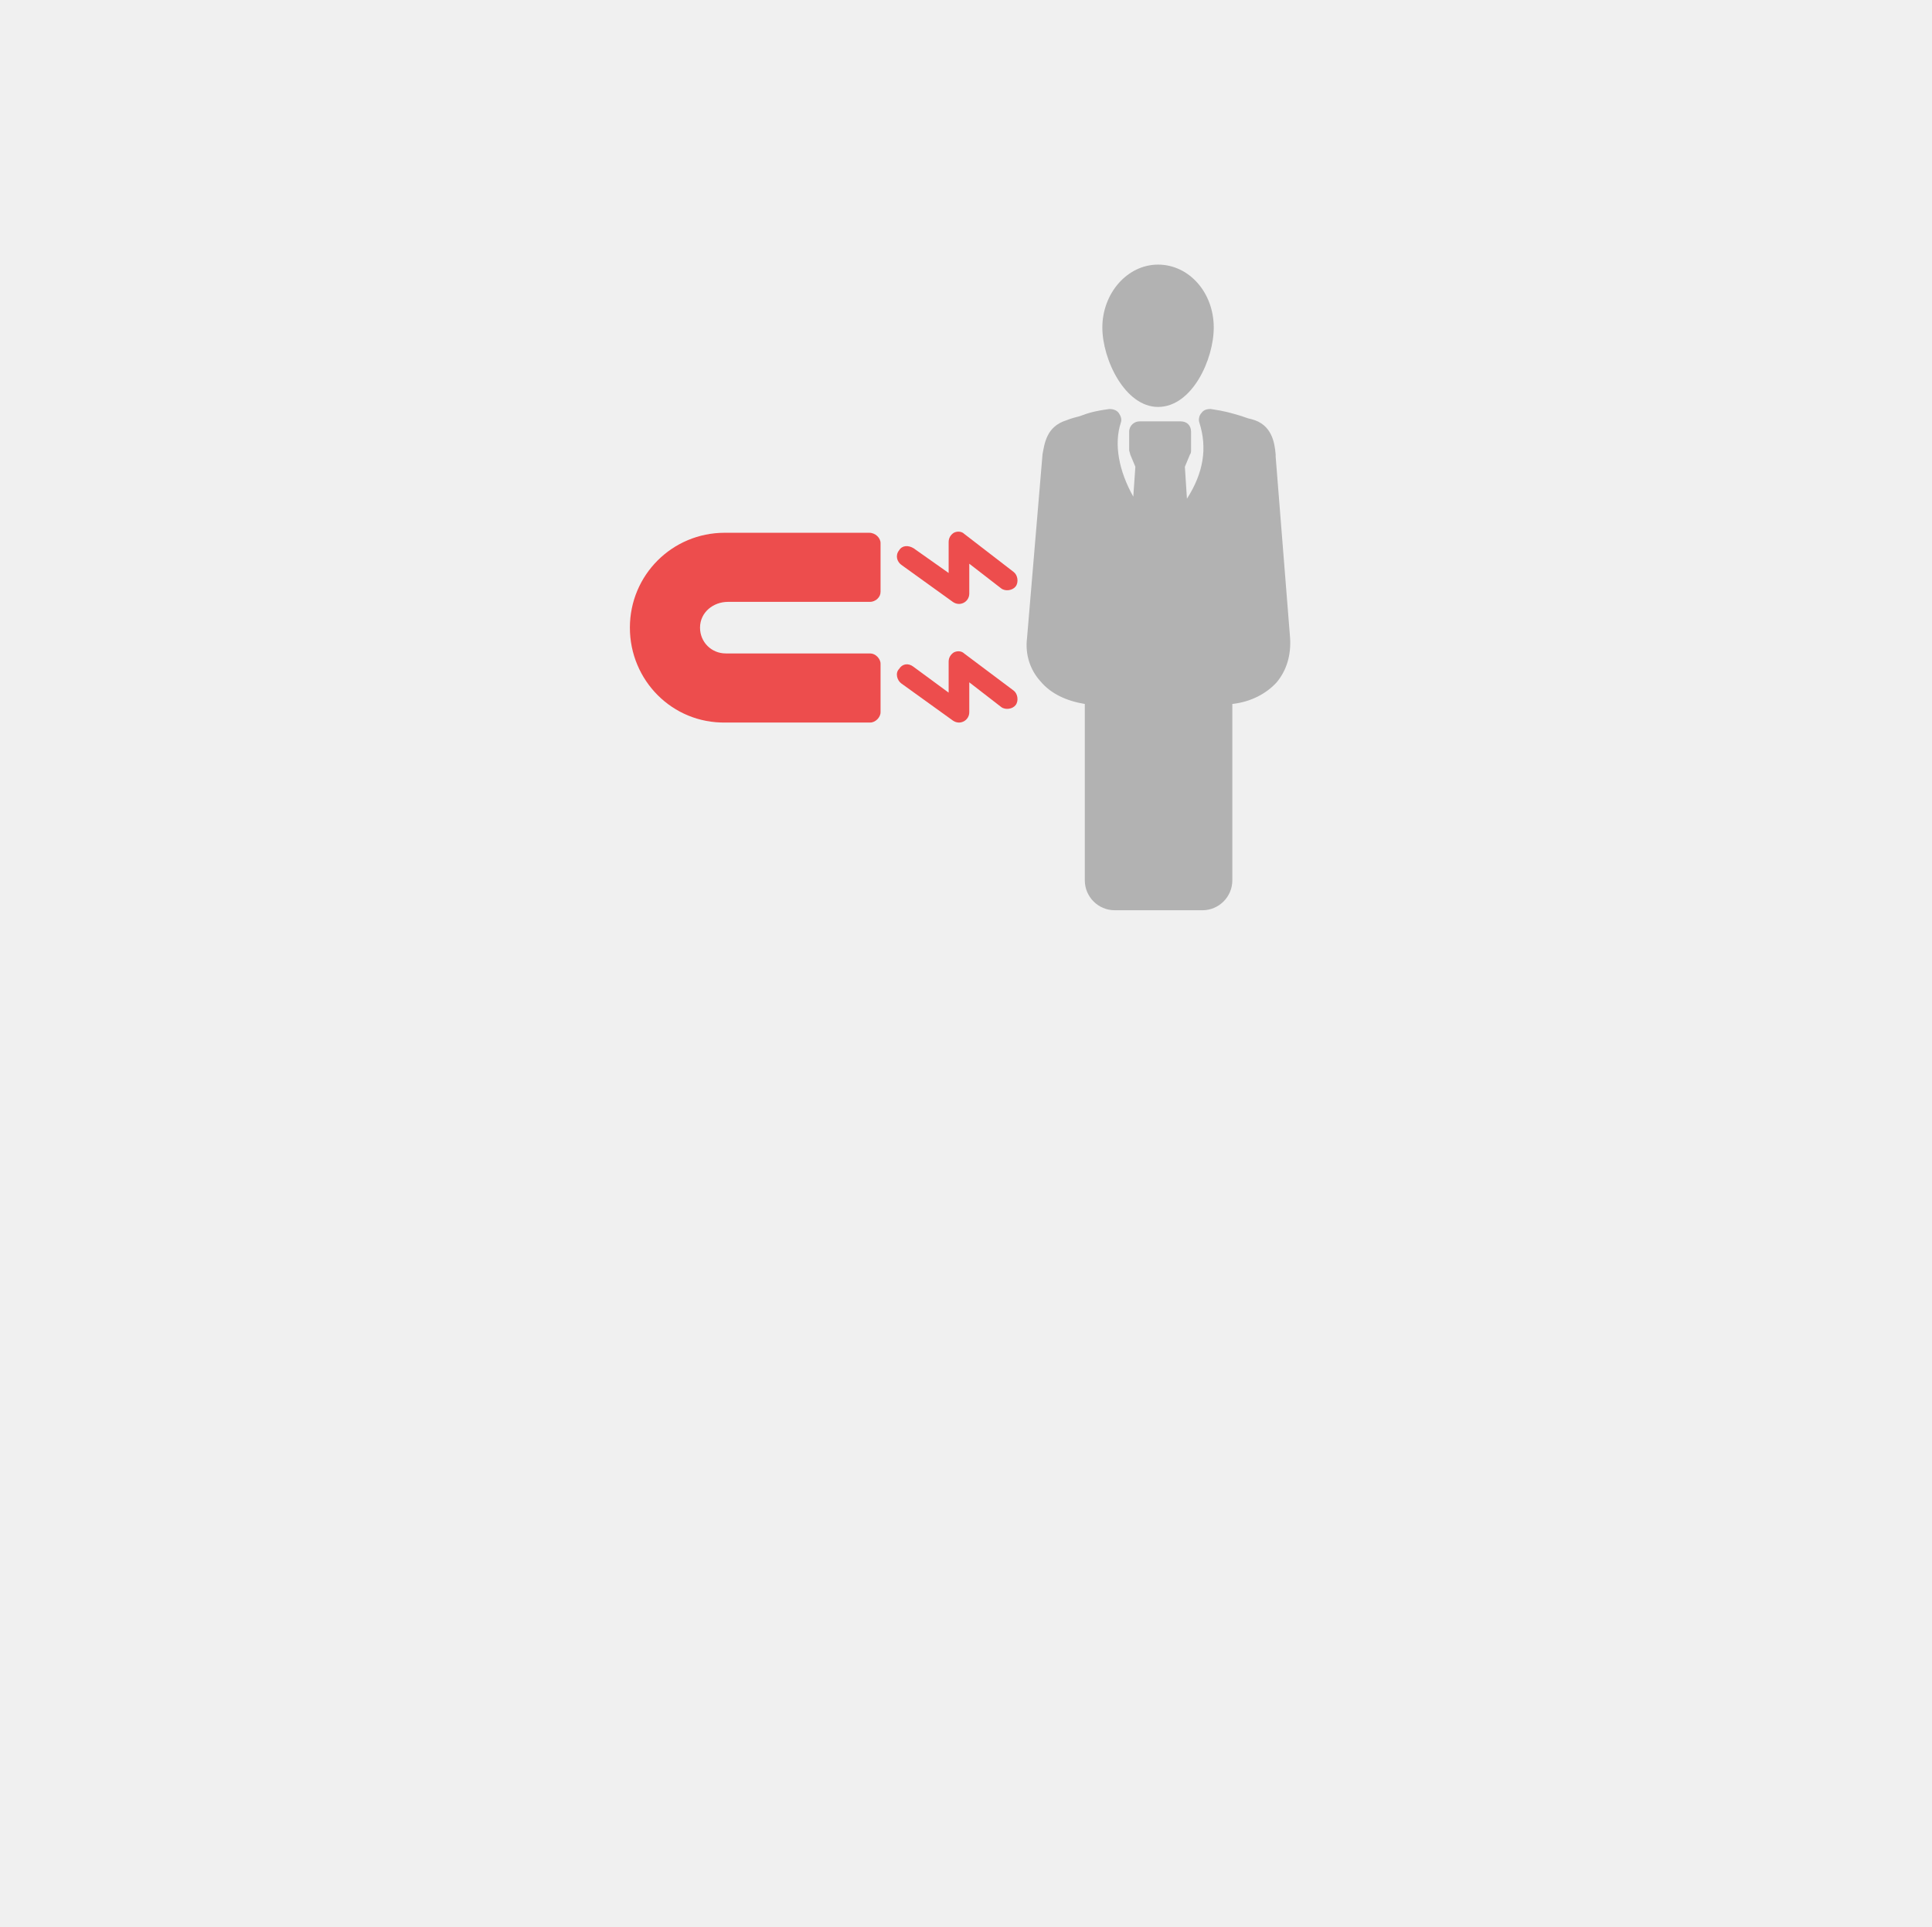
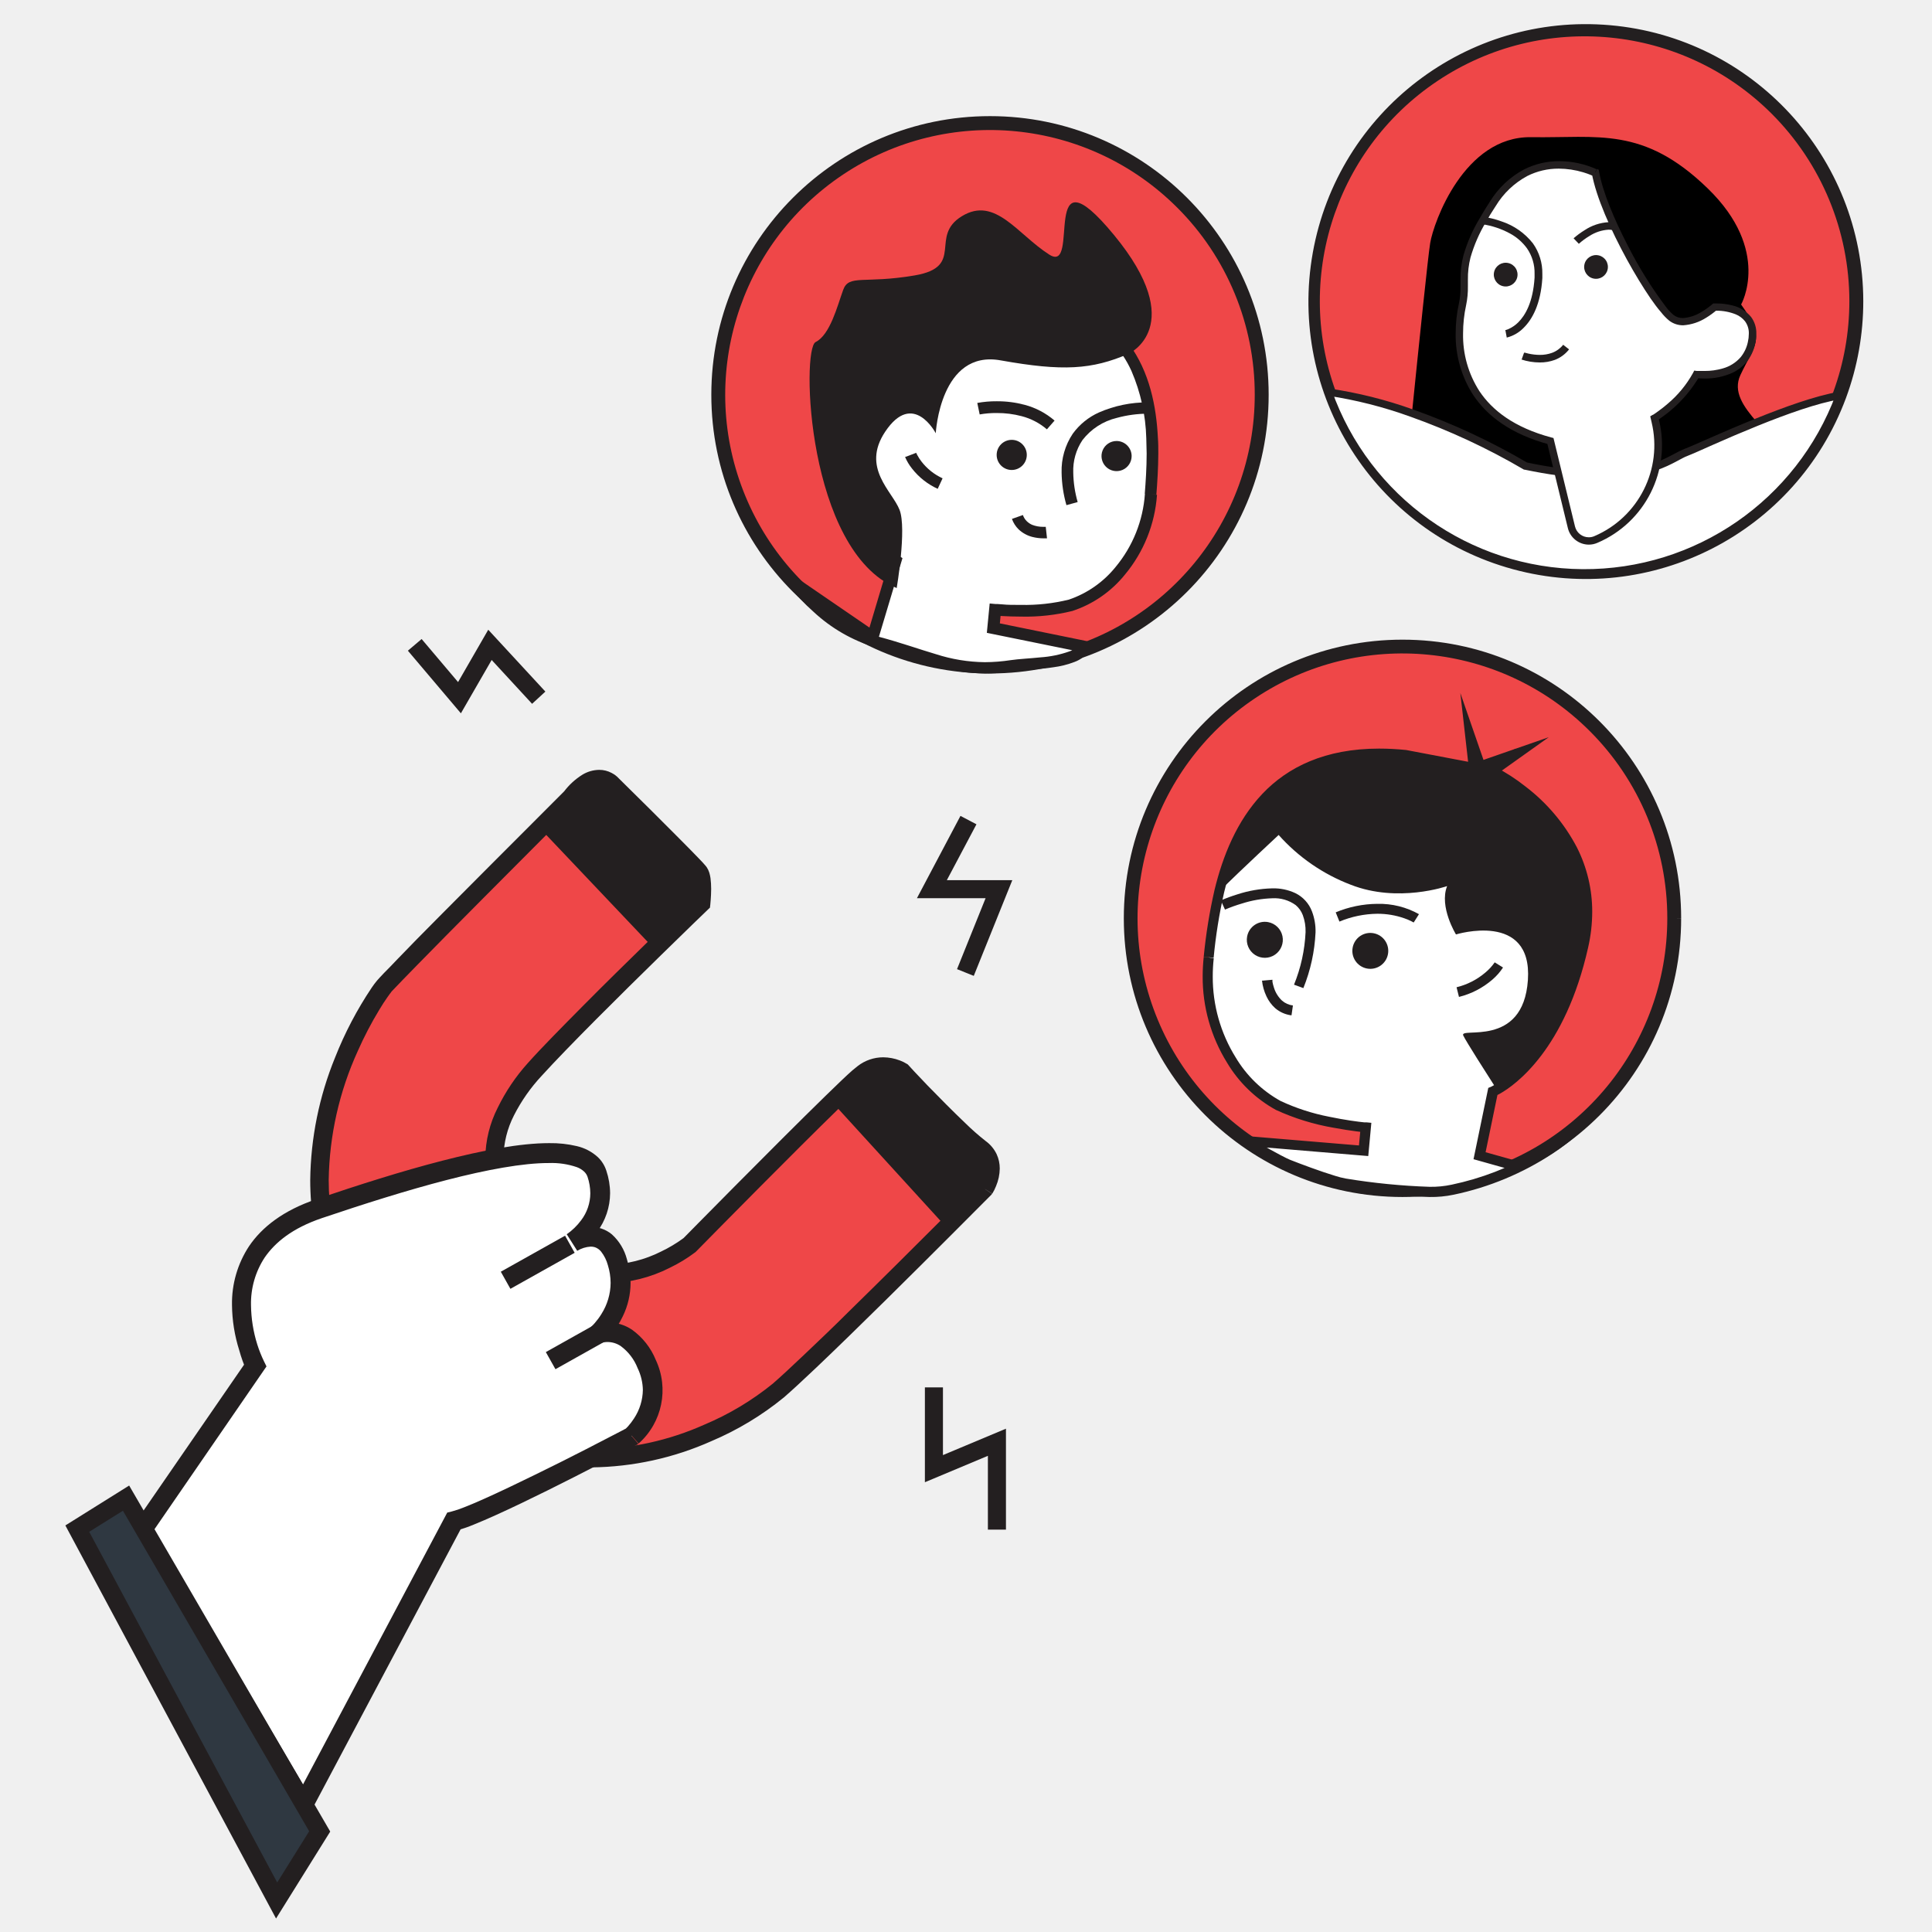
- <svg xmlns="http://www.w3.org/2000/svg" width="365" height="364" viewBox="0 0 365 364" fill="none">
-   <path d="M166.358 102.62V111.78C166.358 112.364 166.163 112.754 165.773 113.144C165.383 113.534 164.799 113.728 164.409 113.728H137.514C134.786 113.728 132.252 115.677 132.252 118.601C132.252 121.329 134.396 123.473 137.125 123.473H164.409C165.383 123.473 166.358 124.447 166.358 125.422V134.581C166.358 135.556 165.383 136.53 164.409 136.53H137.125C126.99 136.725 119 128.54 119 118.601C119 108.661 126.99 100.671 136.93 100.671H164.214C165.383 100.671 166.358 101.645 166.358 102.62Z" fill="#ED4D4D" />
-   <path d="M191.499 130.489C192.278 131.073 192.473 132.438 191.889 133.217C191.304 133.997 189.94 134.192 189.16 133.607L183.119 128.93V134.581C183.119 136.141 181.365 137.115 180.001 136.141L170.256 129.125C169.477 128.54 169.087 127.176 169.866 126.396C170.451 125.422 171.62 125.227 172.595 126.006L179.221 130.879V125.032C179.221 124.252 179.611 123.668 180.195 123.278C180.975 122.888 181.755 123.083 182.144 123.473L191.499 130.489Z" fill="#ED4D4D" />
-   <path d="M191.499 108.076C192.278 108.661 192.473 110.025 191.889 110.805C191.304 111.584 189.94 111.779 189.16 111.194L183.119 106.517V112.169C183.119 113.728 181.365 114.702 180.001 113.728L170.256 106.712C169.477 106.127 169.087 104.958 169.866 103.984C170.451 103.009 171.62 103.009 172.595 103.594L179.221 108.271V102.424C179.221 101.645 179.611 101.06 180.195 100.67C180.975 100.281 181.755 100.476 182.144 100.865L191.499 108.076Z" fill="#ED4D4D" />
-   <path d="M208.258 61.888C208.258 55.457 212.935 50 218.782 50C224.628 50 229.306 55.262 229.306 61.888C229.306 67.93 225.213 76.895 218.782 76.895C212.545 76.895 208.258 67.93 208.258 61.888Z" fill="#B2B2B2" />
-   <path d="M243.728 120.549C243.923 123.668 243.144 126.591 241.195 128.93C239.246 131.073 236.323 132.632 232.815 133.022V166.348C232.815 169.466 230.281 172 227.163 172H210.597C207.479 172 204.946 169.466 204.946 166.348V133.022C201.438 132.438 198.514 131.073 196.566 128.735C194.617 126.591 193.642 123.668 194.032 120.549L196.955 85.859C197.345 83.716 197.735 80.597 201.438 79.428C202.412 79.038 203.192 78.843 203.971 78.648C205.53 78.064 206.7 77.674 209.623 77.284C210.208 77.284 210.987 77.479 211.377 78.064C211.767 78.648 211.962 79.233 211.767 79.818C210.403 83.91 211.377 88.978 214.105 93.85L214.495 88.198L213.521 85.859C213.521 85.664 213.326 85.275 213.326 85.08V81.572C213.326 80.402 214.3 79.623 215.275 79.623H223.07C224.24 79.623 225.019 80.402 225.019 81.572V85.08C225.019 85.275 225.019 85.664 224.824 85.859L223.85 88.198L224.24 94.24C227.358 89.367 228.137 84.69 226.578 79.818C226.383 79.233 226.578 78.454 226.968 78.064C227.358 77.479 227.943 77.284 228.722 77.284C231.45 77.674 232.62 78.064 233.984 78.454C234.764 78.648 235.543 79.038 236.518 79.233C240.22 80.207 240.805 83.521 241 85.859V86.249L243.728 120.549Z" fill="#B2B2B2" />
+ <svg xmlns="http://www.w3.org/2000/svg" id="Layer_1" data-name="Layer 1" viewBox="0 0 368 368">
+   <defs>
+     <style>.cls-1{fill:#ef4748;}.cls-2{fill:#231f20;}.cls-3{fill:#fff;}.cls-4{fill:#2f3841;}</style>
+   </defs>
+   <path class="cls-1" d="M240.33,75.2a51.76,51.76,0,1,1-51.76-51.76A51.76,51.76,0,0,1,240.33,75.2Z" />
+   <path class="cls-2" d="M240.33,75.2H239a50.43,50.43,0,1,1-14.77-35.66A50.26,50.26,0,0,1,239,75.2h2.65a53.08,53.08,0,1,0-53.08,53.08A53.08,53.08,0,0,0,241.65,75.2Z" />
+   <path class="cls-3" d="M219.18,94.14c-1,12.31-9.48,19.47-15.31,21.13s-14.4.84-14.4.84l-.33,3.49,17.45,3.55c-2,3.35-9.92,3-13.88,3.64-10.35,1.52-15-1.63-25.69-4.52-9.29-2.51-15.89-11.34-15.89-11.34l15.14,10.3,4.31-14.44s-.22-.15-.6-.47c-2-1.73-8.65-8.57-9.22-25-.66-19.47,19.48-24.8,19.48-24.8l-.38.11,2.37-.61.24,0,.76.48h11.16c20,1.75,24.5,15.14,25.09,26.91A82.39,82.39,0,0,1,219.18,94.14Z" />
+   <path class="cls-2" d="M219.18,94.14l-1.1-.09A24.44,24.44,0,0,1,212.49,108a19.49,19.49,0,0,1-8.92,6.22,35.25,35.25,0,0,1-9.09,1c-1.41,0-2.64,0-3.51-.1l-1-.07-.27,0h-.09l-1.1-.1-.54,5.59,18.43,3.75.22-1.09-.94-.58a4,4,0,0,1-2,1.46,20.51,20.51,0,0,1-5.5,1.13c-2,.21-4.07.3-5.65.53a33.3,33.3,0,0,1-4.94.39,31.33,31.33,0,0,1-9.33-1.53c-3.11-.91-6.51-2.15-11-3.35a28,28,0,0,1-11-6.37,37.88,37.88,0,0,1-3.2-3.22c-.37-.42-.65-.76-.84-1s-.17-.2-.21-.26l-.05-.07,0,0-.88.67-.63.91L166.9,123l5-16.69-.69-.45-.15.23.15-.23h0l-.15.23.15-.23a4.33,4.33,0,0,1-.5-.39h0a20.7,20.7,0,0,1-4.88-6.63c-1.91-3.83-3.66-9.48-3.94-17.56,0-.3,0-.6,0-.9a21.46,21.46,0,0,1,2.9-11.06,25.63,25.63,0,0,1,9.86-9.21,30.53,30.53,0,0,1,4.22-2c.53-.2,1-.35,1.26-.44l.33-.1.08,0h0l-.28-1.07-.32-1.06-.38.11.59,2.14,2.21-.57h0l.08-1.1-.59.93.76.49.27.17h11.48V56.52l-.1,1.11a31.48,31.48,0,0,1,11.86,3.16,20.57,20.57,0,0,1,9.4,9.88,34.61,34.61,0,0,1,2.82,12.82c0,1,.07,1.93.07,2.88,0,2.77-.18,5.4-.36,7.68l1.1.09,1.11.08c.18-2.3.36-5,.37-7.85,0-1,0-2-.08-3-.3-6-1.59-12.52-5.48-17.82a22.57,22.57,0,0,0-7.93-6.73,33.52,33.52,0,0,0-12.69-3.41H183.55l-.48-.31-.24-.15-.52,0-.18,0-2.55.66.28,1.07.31,1.07.38-.11-.6-2.14a32.84,32.84,0,0,0-10.12,5.1,26,26,0,0,0-7,7.65,23.59,23.59,0,0,0-3.2,12.18c0,.33,0,.65,0,1,.28,8.36,2.11,14.34,4.16,18.46a22.94,22.94,0,0,0,5.44,7.34h0a8.47,8.47,0,0,0,.72.56l.6-.93-1.06-.32-3.88,13L146.29,106.3l4,5.29a37.23,37.23,0,0,0,4.61,4.89,30.18,30.18,0,0,0,11.89,6.86c4.35,1.17,7.69,2.39,10.9,3.34a33.3,33.3,0,0,0,10,1.61,34.91,34.91,0,0,0,5.27-.41c1.86-.27,4.86-.35,7.67-.78a17.47,17.47,0,0,0,4-1,6.09,6.09,0,0,0,3-2.34l.82-1.35-18-3.67.24-2.5-1.11-.1-.1,1.1s2.19.21,5.11.21a37.13,37.13,0,0,0,9.69-1.08,21.5,21.5,0,0,0,10-6.93,26.68,26.68,0,0,0,6.1-15.19Z" />
+   <path class="cls-2" d="M172.38,87a9.35,9.35,0,0,0,1.36,2.28,13.09,13.09,0,0,0,4.87,3.83l.93-2a10.74,10.74,0,0,1-4-3.17,8.3,8.3,0,0,1-.82-1.26c-.09-.16-.15-.28-.18-.35l0-.09h0l-.35.13.35-.13h0l-.35.13.35-.13-2.07.79Z" />
+   <path class="cls-2" d="M186.6,78.94h0a17.72,17.72,0,0,1,3.26-.27,18.2,18.2,0,0,1,4.74.6,12,12,0,0,1,4.81,2.51l1.46-1.67a14.35,14.35,0,0,0-5.69-3,20.19,20.19,0,0,0-5.32-.68,19.89,19.89,0,0,0-3.71.32l.45,2.17Z" />
+   <path class="cls-2" d="M219.44,76.64s-.31,0-.8,0a23,23,0,0,0-9.31,1.92,12.46,12.46,0,0,0-5,4.06A12.62,12.62,0,0,0,202.21,90a23.83,23.83,0,0,0,.92,6.22l2.14-.59a21.5,21.5,0,0,1-.84-5.63,10.42,10.42,0,0,1,1.75-6.17,11.7,11.7,0,0,1,6.54-4.23,22.5,22.5,0,0,1,5.92-.8h.66l.14-2.21Z" />
+   <path class="cls-2" d="M199.15,100.35l0,.23,0-.23h0l0,.23,0-.23h-.42a5.71,5.71,0,0,1-2.15-.39,3.4,3.4,0,0,1-1-.68,2.92,2.92,0,0,1-.74-1.18l-2.09.74a5.27,5.27,0,0,0,1.28,2,5.93,5.93,0,0,0,2.6,1.43,8.66,8.66,0,0,0,2.14.27c.38,0,.63,0,.66,0l-.24-2.2Z" />
+   <path class="cls-2" d="M215.55,86.85A2.87,2.87,0,1,1,212.68,84,2.88,2.88,0,0,1,215.55,86.85Z" />
+   <circle class="cls-2" cx="192.71" cy="86.65" r="2.87" />
+   <path class="cls-2" d="M215,67.37s11.51-5.25-2.82-22.62-6.24,7.61-12.31,3.75-10.3-11.19-16.64-7.33.68,9.64-9,11.29-12.53-.27-13.63,2.77-2.48,8.54-5.24,9.92-1.65,39.69,15.44,46.86c0,0,1.93-11.3.55-14.88s-7.34-8-2.75-14.89c5.33-8,9.64.28,9.64.28s.84-16,12.41-13.87C202.4,70.75,208,70.42,215,67.37Z" />
+   <circle class="cls-1" cx="267.14" cy="174.9" r="51.75" />
+   <path class="cls-2" d="M318.9,174.9h-1.32a50.45,50.45,0,1,1-14.78-35.66,50.29,50.29,0,0,1,14.78,35.66h2.64A53.08,53.08,0,1,0,267.14,228a53.07,53.07,0,0,0,53.08-53.08Z" />
+   <path class="cls-3" d="M230.23,182.37C228.65,197,237,207.3,243.46,210.55s16.68,4.18,16.68,4.18l-.41,4.46-22.24-1.86c-.82-.08,6.34,3.92,7.9,4.55,2.61,1,8.85,3.34,10.78,3.61,14.41,2,17.89,1.73,20.54,1.17,19.67-4.19,28.33-16.95,23.7-12.11-.41.43-10.52,7.92-11.1,7.79l-7.49-2.1L284.35,208a8.72,8.72,0,0,0,.81-.41c2.79-1.58,12-8.11,16.37-27.24C306.64,157.7,284.24,147,284.24,147l4.9-3.52L282,145.94l-2-5.62.68,6-13.07-2.49c-23.82-2.4-32.09,12.28-35.4,25.94A98.7,98.7,0,0,0,230.23,182.37Z" />
+   <path class="cls-2" d="M230.23,182.37l-.95-.1a35.79,35.79,0,0,0-.2,3.68,30.89,30.89,0,0,0,4.64,16.46,24.71,24.71,0,0,0,9.31,9,44.19,44.19,0,0,0,11,3.4c3.41.64,6,.88,6,.88l.09-.94-.94-.09-.33,3.52-21.3-1.78-.08,1,.12-.94h-.14a1,1,0,0,0-.45.1,1,1,0,0,0-.54.87,1,1,0,0,0,.09.42,1.33,1.33,0,0,0,.2.29,3,3,0,0,0,.29.25c.35.26.89.6,1.58,1,1,.61,2.36,1.36,3.56,2,.6.32,1.17.62,1.66.86s.88.44,1.18.56c1.33.53,3.54,1.36,5.69,2.11,1.07.37,2.12.72,3,1a17.35,17.35,0,0,0,2.27.57A126,126,0,0,0,272.3,228a20.77,20.77,0,0,0,4.6-.44,54.63,54.63,0,0,0,18.86-7.85,40.22,40.22,0,0,0,4.89-3.78c.56-.52,1-1,1.28-1.28a5,5,0,0,0,.36-.45l.14-.22.08-.16a1.13,1.13,0,0,0,.06-.36.9.9,0,0,0-.27-.67,1,1,0,0,0-.36-.24,1.1,1.1,0,0,0-.33-.05,1,1,0,0,0-.32.05.83.83,0,0,0-.25.12,3.3,3.3,0,0,0-.55.44c-.21.19-.46.44-.77.76h0l.31.29-.29-.31,0,0,.31.29-.29-.31-.18.15c-.78.62-3.33,2.52-5.74,4.24-1.2.87-2.38,1.69-3.28,2.28-.45.3-.84.55-1.11.7a1.85,1.85,0,0,1-.3.16l0,0h0l.21.61v-.64a.41.41,0,0,0-.21,0l.21.61v.3l.25-.91-6.64-1.86,2.35-11.36-.92-.19.35.88s.37-.16.93-.47h0c3-1.67,12.46-8.48,16.82-27.85a30.8,30.8,0,0,0,.78-6.8,27.07,27.07,0,0,0-2.92-12.28,35.07,35.07,0,0,0-9.78-11.58,35.64,35.64,0,0,0-5.89-3.8l-.4.86.55.77L295,140.42l-12.43,4.32L278.16,132l1.48,13.1-11.84-2.25h-.05a50.12,50.12,0,0,0-5.08-.26c-10.22,0-17.37,3.49-22.24,8.64s-7.53,11.86-9.09,18.28a100.39,100.39,0,0,0-2.06,12.73l.95.1.94.1a96.78,96.78,0,0,1,2-12.48c1.51-6.25,4.07-12.64,8.62-17.42s11.07-8,20.87-8.06a46.68,46.68,0,0,1,4.89.26l.1-1-.18.93,14.33,2.73-.82-7.27-.94.11-.9.31,2.27,6.52,8-2.79-.31-.9-.55-.77-6.21,4.45,1.45.69,0,0a37.27,37.27,0,0,1,9.14,6.8c4.26,4.33,8.33,10.65,8.33,19.13a28.9,28.9,0,0,1-.74,6.38c-4.27,18.88-13.32,25.15-15.9,26.62h0c-.24.14-.42.23-.54.29l-.13.06h0l-.47.19-2.81,13.58,8.47,2.38h.13a1.06,1.06,0,0,0,.4-.07,2.86,2.86,0,0,0,.47-.22c.59-.32,1.49-.91,2.58-1.66,1.61-1.12,3.6-2.55,5.21-3.74.81-.6,1.53-1.14,2.06-1.55.27-.2.5-.37.66-.51l.22-.17.18-.16h0c.35-.37.61-.62.78-.77l.16-.13,0,0,0,0h0l0,0,0,0-.31-.49.23.53.08,0-.31-.49.23.53-.34-.79v.86a.86.86,0,0,0,.34-.07l-.34-.79v-.07l-.31.87a.77.77,0,0,0,.31.06v-.93l-.31.87.31-.87-.8.47a1,1,0,0,0,.49.4l.31-.87-.8.47.8-.47h-.93a.88.88,0,0,0,.13.47l.8-.47h-.06l-.82-.3a1,1,0,0,0-.05.3h.87l-.82-.3.6.22-.56-.3,0,.08.6.22-.56-.3.15.08-.14-.09h0l.15.08-.14-.09a6.39,6.39,0,0,1-.55.62,37.61,37.61,0,0,1-7.72,5.83,53.16,53.16,0,0,1-16,6.18,18.52,18.52,0,0,1-4.21.41,123.66,123.66,0,0,1-16-1.58,16.16,16.16,0,0,1-2-.51c-2.64-.79-6.63-2.28-8.57-3.05-.29-.12-1-.45-1.78-.87-1.2-.63-2.72-1.47-3.93-2.18-.6-.35-1.12-.67-1.48-.9l-.37-.27,0,0h0l-.35.38.41-.31-.06-.07-.35.38.41-.31-.65.49.74-.34-.09-.15-.65.49.74-.34-.82.38h.9a.9.9,0,0,0-.08-.38l-.82.38h0l.77.52a1,1,0,0,0,.16-.52h-.93l.77.52-.76-.52.26.88a.89.89,0,0,0,.5-.36l-.76-.52.26.88-.24-.81v.85a.67.67,0,0,0,.24,0l-.24-.81v0l-.09.85h.09v-.85l-.09.85.07-.65-.08.65h0l.07-.65-.08.65h0l23.19,1.94.59-6.33-.94-.09-.44,0c-1-.1-3.62-.43-6.67-1.07a39.76,39.76,0,0,1-9.24-3,22.84,22.84,0,0,1-8.55-8.29A29,29,0,0,1,231,186a32,32,0,0,1,.19-3.48Z" />
+   <path class="cls-2" d="M232.26,169.76c4.56-4.46,11.29-10.72,11.29-10.72a35.13,35.13,0,0,0,13.76,9.49c9,3.53,18.33.25,18.33.25-1.56,3.95,1.69,9.21,1.69,9.21s14.59-4.5,13.7,8.67-13.19,8.81-12.31,10.59c.62,1.26,4.34,7.08,6.44,10.36,2.79-1.58,12-8.11,16.37-27.24C306.64,157.7,284.24,147,284.24,147l4.9-3.52L282,145.94l-2-5.62.68,6-13.07-2.49C243.84,141.42,235.57,156.1,232.26,169.76Z" />
+   <path class="cls-2" d="M284.71,183.3l.05,0-.05,0h0l.05,0-.05,0a9.69,9.69,0,0,1-1.79,1.95,13.3,13.3,0,0,1-5.48,2.8l.46,1.84a15.38,15.38,0,0,0,6.39-3.32,10.87,10.87,0,0,0,2-2.28l-1.61-1Z" />
+   <path class="cls-2" d="M270.34,174.16a15.48,15.48,0,0,0-8-2,21,21,0,0,0-7.92,1.62l.71,1.76a19.33,19.33,0,0,1,7.21-1.49,15.33,15.33,0,0,1,5.17.87,11,11,0,0,1,1.37.58l.34.19.07,0h0l.07-.11-.07.11h0l.07-.11-.07.11,1-1.58Z" />
+   <path class="cls-2" d="M233.32,173.24l.05,0a29.09,29.09,0,0,1,3.19-1.14,20.86,20.86,0,0,1,5.77-1,6.91,6.91,0,0,1,4.47,1.3,4.66,4.66,0,0,1,1.35,1.9,8.63,8.63,0,0,1,.53,3.26,30.23,30.23,0,0,1-2.2,10l1.78.65a32.32,32.32,0,0,0,2.32-10.61,10.6,10.6,0,0,0-.68-4,6.38,6.38,0,0,0-3.17-3.48,9.74,9.74,0,0,0-4.4-.91,23.24,23.24,0,0,0-6.66,1.15,30.82,30.82,0,0,0-3.13,1.15l.78,1.72Z" />
+   <path class="cls-2" d="M240.38,186.78a9.46,9.46,0,0,0,.85,3,7,7,0,0,0,1.66,2.25A5.83,5.83,0,0,0,246,193.4l.27-1.88a3.89,3.89,0,0,1-2.08-.93,5.69,5.69,0,0,1-1.55-2.52,7.85,7.85,0,0,1-.27-1.06c0-.13,0-.23,0-.3v-.09l-.15,0,.15,0h0l-.15,0,.15,0-1.88.17Z" />
+   <path class="cls-2" d="M237.55,178.37a3.43,3.43,0,1,0,4-2.73A3.43,3.43,0,0,0,237.55,178.37Z" />
+   <path class="cls-2" d="M257.65,180.49a3.42,3.42,0,1,0,4-2.73A3.41,3.41,0,0,0,257.65,180.49Z" />
+   <path class="cls-1" d="M353.59,57.35A51.76,51.76,0,1,1,301.83,5.6,51.71,51.71,0,0,1,353.59,57.35Z" />
+   <path class="cls-2" d="M353.59,57.35h-1.33a50.43,50.43,0,1,1-14.77-35.66,50.51,50.51,0,0,1,14.77,35.66h2.65a52.84,52.84,0,1,0-3.3,18.47,53.07,53.07,0,0,0,3.3-18.47Z" />
+   <path d="M340.88,88.9a12.66,12.66,0,0,0,.76,1.52,51.73,51.73,0,0,1-73,6.61l-1.12-4.12s.62-6.29,1.43-14.26c1.3-12.81,3.07-30,3.47-32.37.64-3.9,6.46-20.35,19.22-20.15S313,24,325.25,35.86,331.64,58,331.64,58c4.85,6.76,2.59,7.58-.13,13.43-1.47,3.16.55,6,3.16,9C336.9,83,339.56,85.74,340.88,88.9Z" />
+   <path class="cls-3" d="M350.37,75.36a51.79,51.79,0,0,1-97.33-.7,82.06,82.06,0,0,1,15.88,4,127.6,127.6,0,0,1,21.64,10.13q3.35.7,6.19,1.09c9.39,1.31,15,.33,18.63-1,2.82-1,4.47-2.21,5.83-2.72,1.68-.63,7.23-3.22,13.46-5.74C340.09,78.24,346,76.1,350.37,75.36Z" />
+   <path class="cls-2" d="M350.37,75.36l-.68-.25a51.06,51.06,0,0,1-96-.7l-.68.25-.1.71a82.34,82.34,0,0,1,15.74,4A126.49,126.49,0,0,1,290.19,89.4l.1.06.12,0q3.36.7,6.24,1.09a59.18,59.18,0,0,0,8.32.63,30.91,30.91,0,0,0,10.65-1.64c2.9-1,4.64-2.29,5.85-2.72.88-.34,2.67-1.14,5-2.18s5.31-2.31,8.42-3.57c5.4-2.18,11.32-4.31,15.55-5l-.12-.71-.68-.25.68.25-.13-.72c-4.45.77-10.4,2.92-15.84,5.12-3.13,1.26-6.08,2.54-8.46,3.58s-4.19,1.85-5,2.15c-1.52.58-3.09,1.74-5.82,2.72A29.65,29.65,0,0,1,305,89.76a59.42,59.42,0,0,1-8.12-.61c-1.89-.26-3.93-.61-6.14-1.08l-.15.71.36-.63A127.45,127.45,0,0,0,269.16,78a82.86,82.86,0,0,0-16-4L252,73.77l.4,1.13a52.5,52.5,0,0,0,98.68.71l.44-1.18-1.24.21Z" />
+   <path class="cls-3" d="M303.8,32.87s-11.83-5.9-19.49,6C283.58,40,282.94,41,282.4,42c-5.19,9.1-2.75,11-3.84,15.94-1.2,5.42-2.51,20.89,16.75,26l4,16.44a3.41,3.41,0,0,0,4.66,2.33A19.56,19.56,0,0,0,315.29,80.2l-.15-.61a24.2,24.2,0,0,0,8-8.3s8.9,1.31,10.51-6-7-6.81-7-6.81-5.16,4.55-8.34,2.09S305.34,41.75,303.8,32.87Z" />
+   <path class="cls-2" d="M303.8,32.87l.32-.63A17.35,17.35,0,0,0,297,30.7a14.68,14.68,0,0,0-6.68,1.56,17,17,0,0,0-6.57,6.21c-.74,1.14-1.39,2.2-1.94,3.18a29.43,29.43,0,0,0-3.06,7,16.88,16.88,0,0,0-.55,4.61c0,.42,0,.82,0,1.22a14.67,14.67,0,0,1-.31,3.32,26.32,26.32,0,0,0-.62,5.68,21.08,21.08,0,0,0,3.35,11.78c2.62,3.93,7.14,7.45,14.53,9.41l.18-.69-.69.17,4,16.44a4.12,4.12,0,0,0,4,3.15,4.06,4.06,0,0,0,1.62-.34A20.24,20.24,0,0,0,316,80l-.15-.61-.69.16.37.61a25,25,0,0,0,8.23-8.58l-.63-.33L323,72a13.27,13.27,0,0,0,1.67.1A12.47,12.47,0,0,0,330,71a7.87,7.87,0,0,0,2.64-2,8.2,8.2,0,0,0,1.68-3.52,8.53,8.53,0,0,0,.22-1.86,5.17,5.17,0,0,0-1-3.25,6.52,6.52,0,0,0-3.59-2.2,12.06,12.06,0,0,0-3-.37h-.63l-.18.16,0,0a14.52,14.52,0,0,1-2,1.43,7.73,7.73,0,0,1-3.57,1.19,2.86,2.86,0,0,1-1.79-.58,9.52,9.52,0,0,1-1.36-1.42,78,78,0,0,1-7.41-11.89c-2.55-4.92-4.77-10.22-5.42-14l-.06-.35-.32-.16-.32.63-.7.13c.81,4.59,3.65,10.92,6.69,16.48,1.52,2.77,3.09,5.34,4.49,7.39.7,1,1.36,1.91,2,2.63a10.17,10.17,0,0,0,1.59,1.65,4.32,4.32,0,0,0,2.66.87A9.32,9.32,0,0,0,325,60.51,15,15,0,0,0,327.06,59l-.47-.53.05.71h.29a9.8,9.8,0,0,1,3.7.7,4.33,4.33,0,0,1,1.75,1.31,3.76,3.76,0,0,1,.73,2.39,7,7,0,0,1-.18,1.55,6.75,6.75,0,0,1-1.38,2.91,7,7,0,0,1-3.41,2.14,12.24,12.24,0,0,1-3.47.48c-.45,0-.82,0-1.07,0l-.3,0h-.09l-.5-.07-.23.45a20.86,20.86,0,0,1-4.82,5.86c-.81.7-1.54,1.24-2.06,1.61-.26.19-.47.33-.61.42l-.17.1-.05,0-.44.27.26,1.12a18.82,18.82,0,0,1-10.9,21.7,2.52,2.52,0,0,1-1.06.22,2.7,2.7,0,0,1-2.63-2.06l-4.1-16.85-.4-.1c-7.13-1.91-11.29-5.2-13.71-8.83a19.58,19.58,0,0,1-3.11-11,25,25,0,0,1,.58-5.37,16.29,16.29,0,0,0,.34-3.63c0-.41,0-.81,0-1.22a16.16,16.16,0,0,1,.5-4.25A28.42,28.42,0,0,1,283,42.35c.55-1,1.17-2,1.9-3.11a15.71,15.71,0,0,1,6-5.71,13.17,13.17,0,0,1,6-1.41,16.5,16.5,0,0,1,4.67.7c.59.18,1.06.35,1.37.48l.36.16.09,0h0l.31-.64-.7.13Z" />
+   <path class="cls-2" d="M287,64.3a6.76,6.76,0,0,0,3.25-1.89c1.6-1.59,3.22-4.45,3.53-9.44,0-.28,0-.54,0-.8a9.71,9.71,0,0,0-1.8-5.82A12.61,12.61,0,0,0,286,42.17a17,17,0,0,0-3.54-.88l-.15,1.42h0a15.75,15.75,0,0,1,5.28,1.75,9.74,9.74,0,0,1,3.27,2.85,8.22,8.22,0,0,1,1.44,4.86c0,.23,0,.47,0,.71-.3,4.73-1.78,7.19-3.11,8.52a6.2,6.2,0,0,1-1.78,1.24,3.8,3.8,0,0,1-.55.21l-.13,0h0l.07.42-.07-.42h0l.07.42-.07-.42L287,64.3Z" />
+   <path class="cls-2" d="M300.75,46.42l0,0a13.15,13.15,0,0,1,2-1.47,7.53,7.53,0,0,1,3.65-1.2,3.3,3.3,0,0,1,.77.08l.3-1.4a5.63,5.63,0,0,0-1.07-.11,9.17,9.17,0,0,0-4.61,1.55,15.54,15.54,0,0,0-2.06,1.52l1,1.05Z" />
+   <path class="cls-2" d="M289.77,68.47a11.31,11.31,0,0,0,3.51.57,8.15,8.15,0,0,0,2.88-.49,6.31,6.31,0,0,0,2.71-2l-1.12-.88a4.91,4.91,0,0,1-2.1,1.53,6.75,6.75,0,0,1-2.37.4,10.44,10.44,0,0,1-2.16-.25c-.28-.06-.5-.13-.65-.17l-.17,0,0,0h0l-.48,1.34Z" />
+   <path class="cls-2" d="M289,52.8a2.26,2.26,0,1,1-1.72-2.7A2.25,2.25,0,0,1,289,52.8Z" />
+   <path class="cls-2" d="M306.21,51.34a2.26,2.26,0,1,1-1.72-2.7A2.25,2.25,0,0,1,306.21,51.34Z" />
+   <path class="cls-1" d="M187.6,226.48s-3,3-7.3,7.33c-9.66,9.65-26.14,26-32,31.08-8.52,7.35-43.35,27.48-73.16-5s-3.87-69.68-1.93-72c1.42-1.71,19.9-20.27,29.66-30.05l6-5.95c4.51-5.67,7.48-2.71,7.48-2.71s16,15.74,16.9,17,.39,5.94.39,5.94-3.81,3.67-8.91,8.66c-7.48,7.31-17.73,17.47-22.74,23-8.44,9.29-12.39,21,.68,33.38s28.73,0,28.73,0,17.5-17.81,27.17-27.22c2.86-2.79,5-4.84,5.86-5.47a6.7,6.7,0,0,1,7.4-.34s11,11.7,15,14.62S187.6,226.48,187.6,226.48Z" />
+   <path class="cls-2" d="M187.6,226.48l-1.22-1.21s-.74.75-2,2l-5.28,5.29c-4.82,4.83-11.35,11.32-17.41,17.25-3,3-5.93,5.77-8.44,8.16s-4.64,4.36-6.06,5.59a53.61,53.61,0,0,1-13,7.79,53.91,53.91,0,0,1-21.46,4.71,44.26,44.26,0,0,1-17.93-3.75A55.16,55.16,0,0,1,76.4,258.69C66,247.28,62.62,235.47,62.61,224.76a61.5,61.5,0,0,1,5.54-24.57,68.32,68.32,0,0,1,4.07-7.81c.59-1,1.1-1.76,1.51-2.34s.7-1,.79-1.08h0c0-.06.19-.22.39-.44.79-.84,2.45-2.55,4.61-4.76C86,177.12,97.22,165.9,104.08,159l4.3-4.31c1.05-1,1.64-1.64,1.64-1.64l.08-.07.05-.08a9.71,9.71,0,0,1,2.54-2.37,3,3,0,0,1,1.47-.47,1.6,1.6,0,0,1,.77.19l.17.11h0l.58-.65-.62.62,0,0,.58-.65-.62.62h0l2.51,2.47c2.27,2.25,5.69,5.64,8.63,8.59,1.47,1.47,2.82,2.84,3.83,3.89.51.52.94,1,1.25,1.3l.36.41.1.12,0,0,.27-.2-.28.19h0l.27-.2-.28.19.28-.19-.29.16v0l.28-.19-.29.16h0a3.46,3.46,0,0,1,.17.79,12.68,12.68,0,0,1,.07,1.43c0,.66,0,1.31-.07,1.79,0,.24,0,.44-.05.57v.2l1.71.19-1.19-1.24s-3.82,3.68-8.92,8.67c-3.75,3.66-8.18,8-12.32,12.18s-8,8.08-10.5,10.89A36.62,36.62,0,0,0,94.8,211a21.65,21.65,0,0,0-2.36,9.57,20,20,0,0,0,2.13,8.87,32,32,0,0,0,6.86,9,21.93,21.93,0,0,0,7.23,4.66,20.1,20.1,0,0,0,7.21,1.32,27,27,0,0,0,11.69-2.93,28.69,28.69,0,0,0,4.85-2.95l.08-.06.08-.08.77-.78c3.47-3.53,17.93-18.2,26.36-26.41,1.43-1.39,2.69-2.59,3.68-3.52.49-.46.92-.86,1.27-1.17s.62-.54.76-.64a4.47,4.47,0,0,1,2.78-1,5.64,5.64,0,0,1,1.95.37c.24.1.44.19.57.26l.13.07h0l.34-.56-.35.56h0l.34-.56-.35.56.92-1.45-1.25,1.17s2.76,2.94,6,6.25c1.63,1.65,3.39,3.4,5,4.93a47.82,47.82,0,0,0,4.17,3.65,3.24,3.24,0,0,1,1.05,1.22,3.09,3.09,0,0,1,.26,1.28,5.45,5.45,0,0,1-.45,2.06,4.77,4.77,0,0,1-.32.67l-.09.17,0,0h0l.8.5-.8-.51h0l.8.5-.8-.51,1.45.93-1.22-1.21,1.22,1.21,1.44.93a8.63,8.63,0,0,0,.72-1.44,8.88,8.88,0,0,0,.71-3.35,6.45,6.45,0,0,0-.59-2.73,6.62,6.62,0,0,0-2.12-2.53,47,47,0,0,1-3.85-3.39c-2.35-2.23-5.08-5-7.21-7.19L174.06,204l-1-1.09-.15-.16-.18-.11a7.2,7.2,0,0,0-1.33-.65,9.06,9.06,0,0,0-3.17-.6,7.93,7.93,0,0,0-4.86,1.67c-.27.21-.58.47-1,.81-1.14,1-2.9,2.7-5.06,4.8-9.69,9.44-27.19,27.24-27.19,27.24l1.22,1.21-1.06-1.35.15.19-.15-.19h0l.15.19-.15-.19a26.5,26.5,0,0,1-4.36,2.62,23.47,23.47,0,0,1-10,2.51,16.43,16.43,0,0,1-6-1.09,18.5,18.5,0,0,1-6.11-3.94,28.6,28.6,0,0,1-6.13-8,16.48,16.48,0,0,1-1.78-7.36,18.16,18.16,0,0,1,2-8.06,32.85,32.85,0,0,1,5.31-7.57c2.47-2.72,6.28-6.64,10.39-10.77s8.55-8.5,12.28-12.15c2.55-2.5,4.78-4.66,6.36-6.2l1.87-1.8.67-.65.45-.43.07-.62s.15-1.4.16-2.94a16.36,16.36,0,0,0-.13-2.08,7.91,7.91,0,0,0-.22-1,4,4,0,0,0-.5-1.06,3.42,3.42,0,0,0-.22-.28c-.28-.34-.71-.8-1.3-1.41-2.05-2.15-5.94-6-9.32-9.39l-6.26-6.19h0a4.31,4.31,0,0,0-1-.68,5,5,0,0,0-2.38-.59,6.29,6.29,0,0,0-3.21.93,13,13,0,0,0-3.49,3.2l1.35,1.07-1.22-1.21-5.94,5.95c-4.88,4.89-12,12-18,18.05-3,3-5.76,5.83-7.85,8-1,1.07-1.93,2-2.59,2.67-.34.35-.62.65-.84.89s-.39.42-.52.58h0a16.1,16.1,0,0,0-1,1.33,69.94,69.94,0,0,0-7,13.34,63.74,63.74,0,0,0-4.73,23.33c0,11.43,3.67,24.25,14.69,36.26a58.87,58.87,0,0,0,19.58,14.47,47.61,47.61,0,0,0,19.31,4,57.54,57.54,0,0,0,22.84-5,56.82,56.82,0,0,0,13.82-8.34c1.51-1.31,3.65-3.29,6.19-5.7,7.59-7.21,18.67-18.22,25.91-25.47,4.34-4.34,7.31-7.33,7.31-7.33l.13-.13.09-.15Z" />
+   <polygon class="cls-2" points="77.69 123.94 87.79 135.87 93.65 125.71 101.35 134.06 103.88 131.73 93 119.95 87.25 129.92 80.31 121.72 77.69 123.94 77.69 123.94" />
+   <polygon class="cls-2" points="182.95 155.4 174.65 171.09 187.73 171.09 182.29 184.6 185.48 185.88 192.82 167.65 180.35 167.65 185.99 157.01 182.95 155.41 182.95 155.4" />
+   <polygon class="cls-2" points="176.17 264.26 176.17 282.33 188.17 277.3 188.17 291.36 191.61 291.36 191.61 272.13 179.61 277.16 179.61 264.26 176.17 264.26 176.17 264.26" />
+   <path class="cls-2" d="M187.6,226.48s-3,3-7.3,7.33l-21.79-23.88c2.86-2.79,5-4.84,5.86-5.47a6.7,6.7,0,0,1,7.4-.34s11,11.7,15,14.62S187.6,226.48,187.6,226.48Z" />
+   <path class="cls-3" d="M120.38,273.61s-28,14.71-33.94,16.12l-28.63,54L27,291.48,48.6,260.12s-11-22,12.16-29.87,50.07-15.46,53-6.64c2.45,7.47-3,11.89-4.67,13.07,1.58-.92,6.44-3.08,8.55,3.78,2.48,8-3.33,13.35-3.64,13.63.24-.1,5.66-2.09,9.23,5.77C126.84,267.9,120.38,273.61,120.38,273.61Z" />
+   <path class="cls-2" d="M120.38,273.61l-.87-1.66-1.21.64c-2.71,1.41-9.57,5-16.4,8.32-3.41,1.67-6.81,3.3-9.66,4.57-1.43.64-2.72,1.19-3.8,1.61a19,19,0,0,1-2.43.82l-.82.2L57.72,339.89,29.24,291.55l21.52-31.28-.49-1-.67.33.67-.33h0l-.67.33.67-.33A23.71,23.71,0,0,1,49,256.07a26,26,0,0,1-1.19-7.45,15.92,15.92,0,0,1,2.61-9.1c2-2.89,5.25-5.58,10.9-7.5,7.88-2.66,16.18-5.3,23.78-7.26s14.49-3.24,19.43-3.23a14.81,14.81,0,0,1,5.36.79,4.07,4.07,0,0,1,1.36.83,2.44,2.44,0,0,1,.66,1,10,10,0,0,1,.53,3.14,8.53,8.53,0,0,1-1.76,5.16,11.88,11.88,0,0,1-2.73,2.65l2,3.15a5.53,5.53,0,0,1,2.57-.8,2.64,2.64,0,0,1,.81.12,2.61,2.61,0,0,1,1.18.85,7.24,7.24,0,0,1,1.27,2.55,11.65,11.65,0,0,1,.53,3.39,11.23,11.23,0,0,1-1.76,5.94,12.9,12.9,0,0,1-1.26,1.71,8.22,8.22,0,0,1-.63.65l-7.43,6.76,9.37-3.63v0h0v0a3.72,3.72,0,0,1,1.14-.17,4.51,4.51,0,0,1,2.53.8,9.49,9.49,0,0,1,3.18,4.17,10,10,0,0,1,1,4.16,10.14,10.14,0,0,1-1.67,5.41,12.39,12.39,0,0,1-1.16,1.53c-.16.18-.29.3-.37.38l-.09.09h0l.43.48-.43-.48h0l.43.48-.43-.48,1.24,1.4-.87-1.66.87,1.66,1.24,1.4a13.58,13.58,0,0,0,3.27-15.93,13.2,13.2,0,0,0-4.51-5.74,8.34,8.34,0,0,0-4.6-1.42,7.12,7.12,0,0,0-2.5.42l.68,1.75,1.26,1.38c.09-.09.45-.42.91-.95a15.85,15.85,0,0,0,2.49-3.77,14.58,14.58,0,0,0,1.47-6.35,15.15,15.15,0,0,0-.7-4.5,9.64,9.64,0,0,0-2.86-4.73,6.13,6.13,0,0,0-2-1.11,6.44,6.44,0,0,0-2-.31,9.21,9.21,0,0,0-4.45,1.31l.94,1.62,1.06,1.54a15.43,15.43,0,0,0,3.62-3.51,12.38,12.38,0,0,0,2.49-7.38,13.69,13.69,0,0,0-.72-4.3,6.21,6.21,0,0,0-1.61-2.57,8.89,8.89,0,0,0-4-2.1,21.45,21.45,0,0,0-5.27-.57c-5.54,0-12.62,1.36-20.37,3.35s-16.11,4.66-24,7.34c-6.24,2.1-10.34,5.3-12.8,8.94a19.74,19.74,0,0,0-3.25,11.2,29.51,29.51,0,0,0,1.39,8.66A28,28,0,0,0,46.92,261l1.68-.83-1.54-1.06L24.81,291.4l33.08,56.14L88.1,290.61l-1.66-.88.43,1.82a26.25,26.25,0,0,0,3.44-1.18c4.8-1.93,12.49-5.69,19-9s11.9-6.11,11.9-6.12l.2-.1.17-.15Z" />
+   <polyline class="cls-2" points="107.63 235.37 95.39 242.23 97.22 245.49 109.46 238.63" />
+   <polyline class="cls-2" points="113.03 252.46 103.97 257.54 105.8 260.8 114.86 255.72" />
+   <polygon class="cls-4" points="24.01 285.36 60.89 348.84 52.69 362 14.72 291.17 24.01 285.36" />
+   <polygon class="cls-2" points="24.01 285.36 22.52 286.22 58.89 348.81 52.8 358.57 16.99 291.77 24.92 286.82 24.01 285.36 22.52 286.22 24.01 285.36 23.1 283.9 12.45 290.56 52.58 365.43 62.9 348.87 24.6 282.96 23.1 283.9 24.01 285.36" />
+   <path class="cls-2" d="M133.58,172.12s-3.81,3.67-8.91,8.66l-21.81-23,6-5.95c4.51-5.67,7.48-2.71,7.48-2.71s16,15.74,16.9,17S133.58,172.12,133.58,172.12Z" />
</svg>
